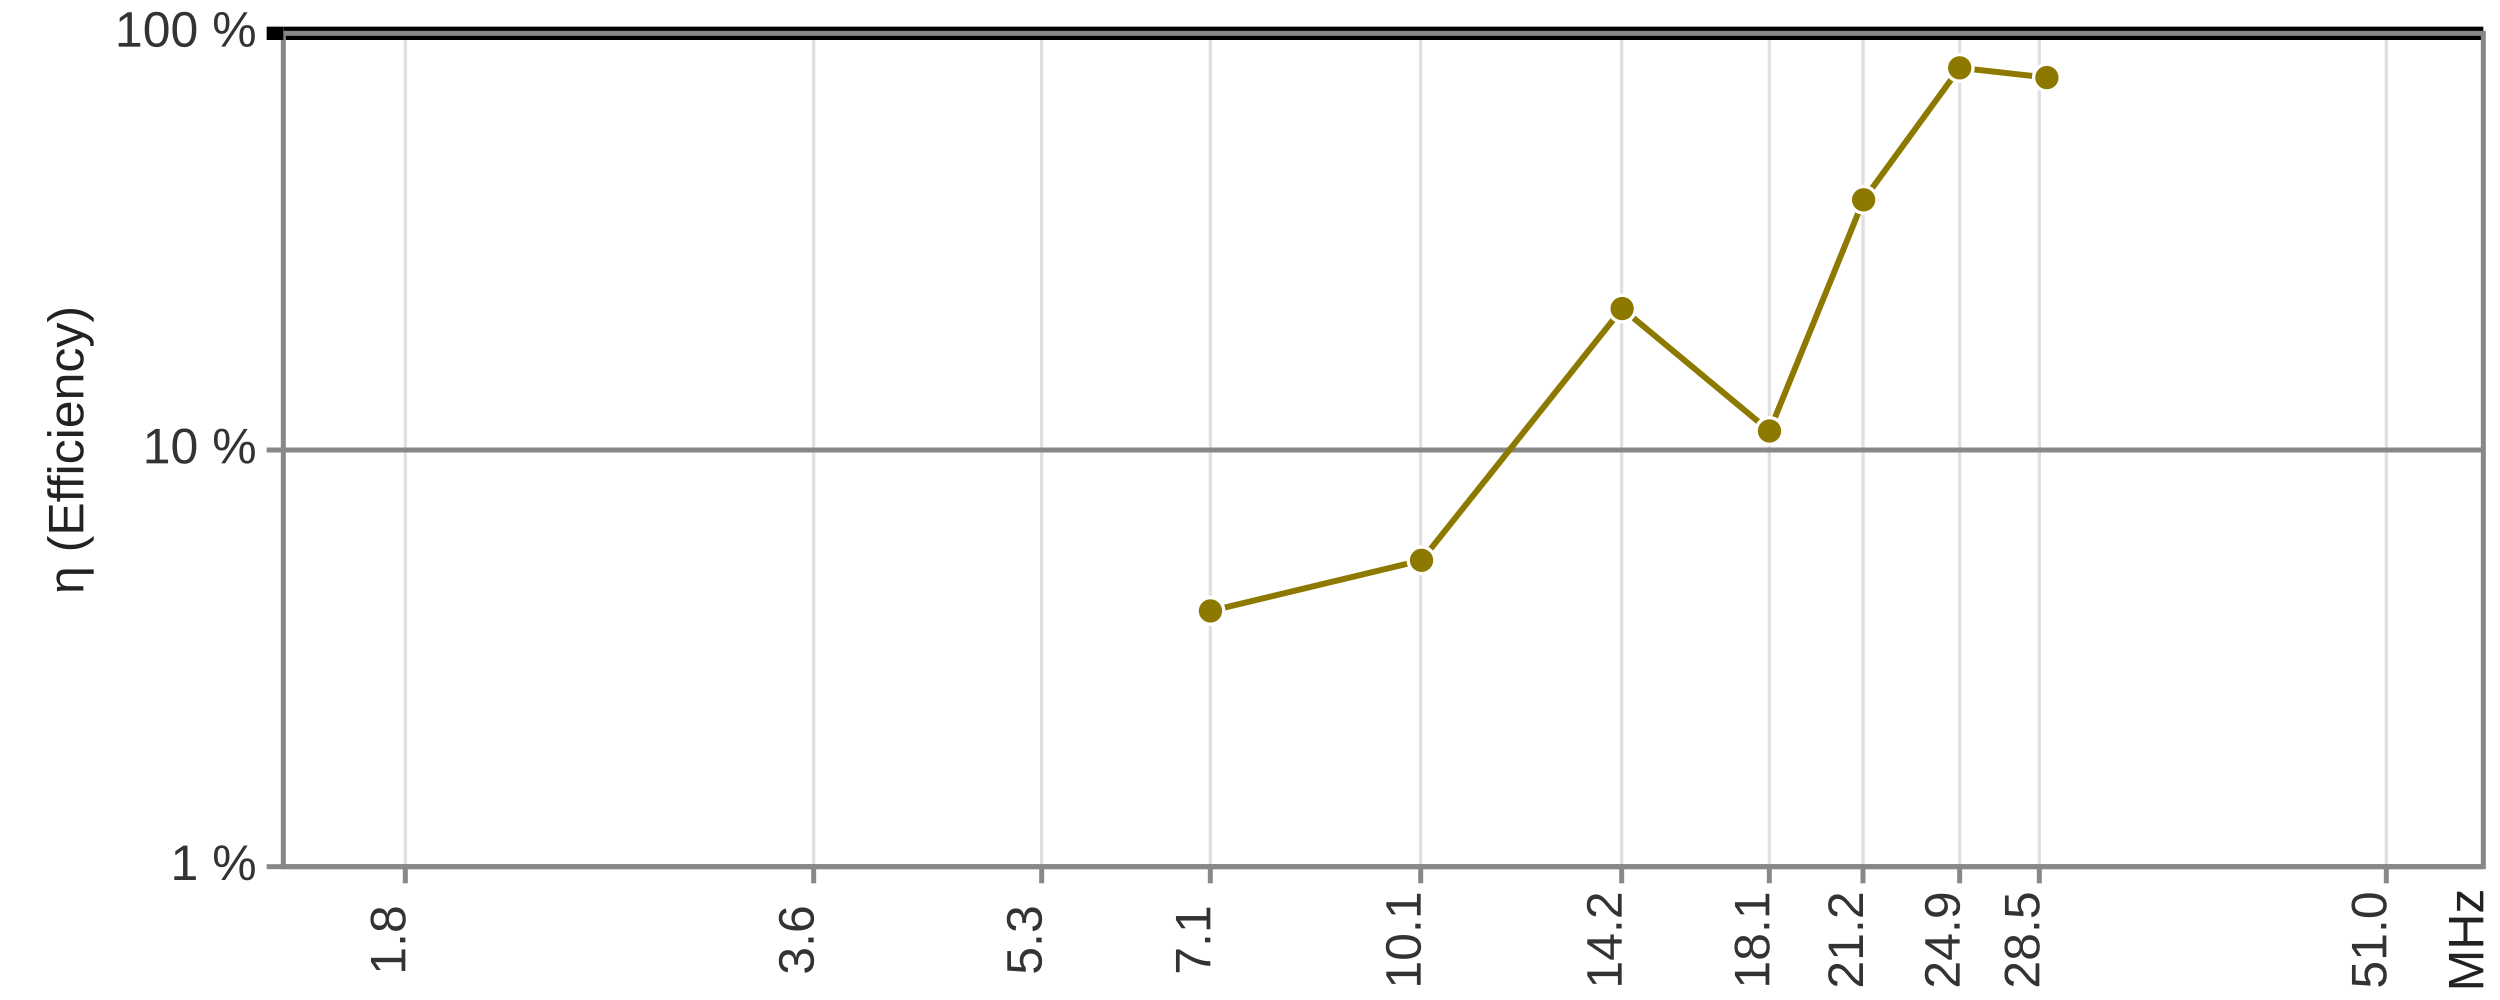
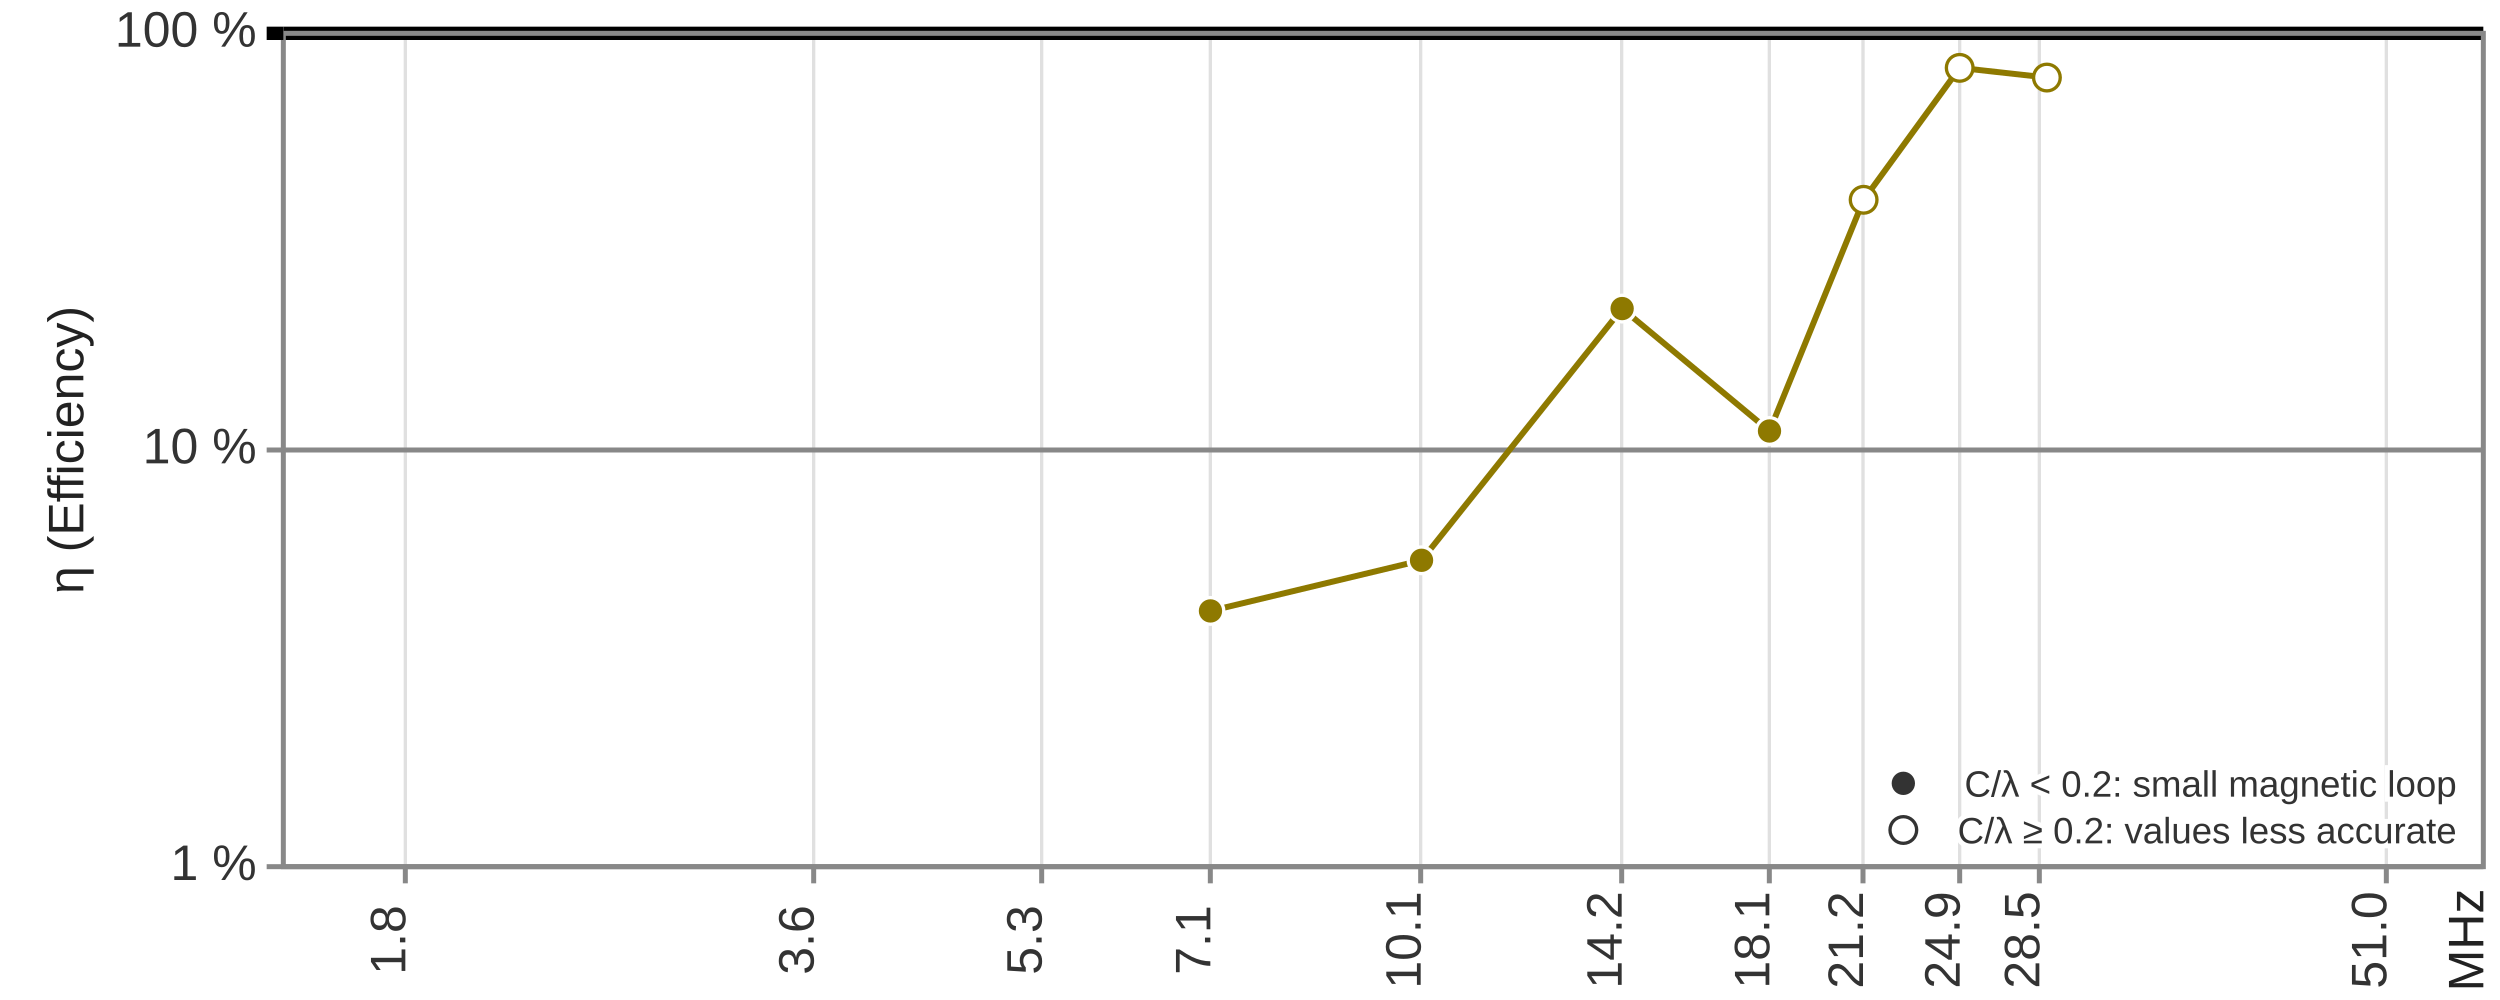
<svg xmlns="http://www.w3.org/2000/svg" width="750" height="300" viewBox="0 0 750 300">
  <rect width="750" height="300" fill="white" />
  <clipPath id="plotarea">
    <rect x="85" y="10" width="660" height="250" />
  </clipPath>
  <style>
    svg:has(.svg_legend_entry_0:hover, .svg_series_0:hover) .svg_legend_entry_0 line { stroke-width: 4; }
    svg:has(.svg_legend_entry_0:hover, .svg_series_0:hover) .svg_series_0 circle, svg:has(.svg_legend_entry_0:hover, .svg_series_0:hover) .svg_legend_entry_0 circle { r: 6; }
    svg:has(.svg_legend_entry_0:hover, .svg_series_0:hover) .svg_legend_entry_0 text { fill: #000; font-weight: bold; }
    svg:has(.svg_legend_entry_0:hover, .svg_series_0:hover) .eta_labels_0 { display: block; }
    svg:has(.svg_legend_entry_0:hover, .svg_series_0:hover) .hl_0 { display: block; }
  </style>
  <line x1="121.6" y1="10" x2="121.6" y2="260" stroke="#e0e0e0" stroke-width="1" />
  <line x1="244.1" y1="10" x2="244.1" y2="260" stroke="#e0e0e0" stroke-width="1" />
  <line x1="312.5" y1="10" x2="312.5" y2="260" stroke="#e0e0e0" stroke-width="1" />
  <line x1="363.1" y1="10" x2="363.1" y2="260" stroke="#e0e0e0" stroke-width="1" />
  <line x1="426.2" y1="10" x2="426.2" y2="260" stroke="#e0e0e0" stroke-width="1" />
  <line x1="486.5" y1="10" x2="486.5" y2="260" stroke="#e0e0e0" stroke-width="1" />
  <line x1="530.8" y1="10" x2="530.8" y2="260" stroke="#e0e0e0" stroke-width="1" />
  <line x1="558.9" y1="10" x2="558.9" y2="260" stroke="#e0e0e0" stroke-width="1" />
  <line x1="587.9" y1="10" x2="587.9" y2="260" stroke="#e0e0e0" stroke-width="1" />
  <line x1="611.8" y1="10" x2="611.8" y2="260" stroke="#e0e0e0" stroke-width="1" />
  <line x1="715.9" y1="10" x2="715.9" y2="260" stroke="#e0e0e0" stroke-width="1" />
  <line x1="85" y1="260.0" x2="745" y2="260.0" stroke="#888" stroke-width="1.5" />
  <line x1="85" y1="135.0" x2="745" y2="135.0" stroke="#888" stroke-width="1.5" />
  <line x1="85" y1="10.0" x2="745" y2="10.0" stroke="#000" stroke-width="4" />
  <rect x="85" y="10" width="660" height="250" fill="none" stroke="#888" stroke-width="1.5" />
  <line x1="121.6" y1="260" x2="121.6" y2="265" stroke="#888" stroke-width="1.5" />
  <text x="121.6" y="282" text-anchor="middle" font-size="15" font-family="Arial,sans-serif" fill="#333" transform="rotate(-90 121.6 282)">1.8</text>
  <line x1="244.1" y1="260" x2="244.1" y2="265" stroke="#888" stroke-width="1.5" />
  <text x="244.1" y="282" text-anchor="middle" font-size="15" font-family="Arial,sans-serif" fill="#333" transform="rotate(-90 244.1 282)">3.6</text>
  <line x1="312.5" y1="260" x2="312.5" y2="265" stroke="#888" stroke-width="1.5" />
  <text x="312.5" y="282" text-anchor="middle" font-size="15" font-family="Arial,sans-serif" fill="#333" transform="rotate(-90 312.5 282)">5.3</text>
  <line x1="363.1" y1="260" x2="363.1" y2="265" stroke="#888" stroke-width="1.5" />
  <text x="363.1" y="282" text-anchor="middle" font-size="15" font-family="Arial,sans-serif" fill="#333" transform="rotate(-90 363.1 282)">7.1</text>
  <line x1="426.2" y1="260" x2="426.2" y2="265" stroke="#888" stroke-width="1.5" />
  <text x="426.2" y="282" text-anchor="middle" font-size="15" font-family="Arial,sans-serif" fill="#333" transform="rotate(-90 426.2 282)">10.1</text>
  <line x1="486.5" y1="260" x2="486.5" y2="265" stroke="#888" stroke-width="1.5" />
  <text x="486.5" y="282" text-anchor="middle" font-size="15" font-family="Arial,sans-serif" fill="#333" transform="rotate(-90 486.5 282)">14.2</text>
  <line x1="530.8" y1="260" x2="530.8" y2="265" stroke="#888" stroke-width="1.5" />
  <text x="530.8" y="282" text-anchor="middle" font-size="15" font-family="Arial,sans-serif" fill="#333" transform="rotate(-90 530.8 282)">18.1</text>
  <line x1="558.9" y1="260" x2="558.9" y2="265" stroke="#888" stroke-width="1.5" />
  <text x="558.9" y="282" text-anchor="middle" font-size="15" font-family="Arial,sans-serif" fill="#333" transform="rotate(-90 558.9 282)">21.2</text>
  <line x1="587.9" y1="260" x2="587.9" y2="265" stroke="#888" stroke-width="1.5" />
  <text x="587.9" y="282" text-anchor="middle" font-size="15" font-family="Arial,sans-serif" fill="#333" transform="rotate(-90 587.9 282)">24.9</text>
  <line x1="611.8" y1="260" x2="611.8" y2="265" stroke="#888" stroke-width="1.5" />
  <text x="611.8" y="282" text-anchor="middle" font-size="15" font-family="Arial,sans-serif" fill="#333" transform="rotate(-90 611.8 282)">28.5</text>
  <line x1="715.9" y1="260" x2="715.9" y2="265" stroke="#888" stroke-width="1.5" />
  <text x="715.9" y="282" text-anchor="middle" font-size="15" font-family="Arial,sans-serif" fill="#333" transform="rotate(-90 715.9 282)">51.0</text>
  <line x1="80" y1="260.0" x2="85" y2="260.0" stroke="#888" stroke-width="1.5" />
  <text x="77" y="264.0" text-anchor="end" font-size="15" font-family="Arial,sans-serif" fill="#333">1 %</text>
  <line x1="80" y1="135.0" x2="85" y2="135.0" stroke="#888" stroke-width="1.5" />
  <text x="77" y="139.0" text-anchor="end" font-size="15" font-family="Arial,sans-serif" fill="#333">10 %</text>
  <line x1="80" y1="10.0" x2="85" y2="10.0" stroke="#000" stroke-width="4" />
  <text x="77" y="14.0" text-anchor="end" font-size="15" font-family="Arial,sans-serif" fill="#333">100 %</text>
  <text x="745.0" y="282" text-anchor="middle" font-size="15" font-family="Arial,sans-serif" fill="#222" transform="rotate(-90 745.0 282)">MHz</text>
  <text transform="rotate(-90 25 135.0)" x="25" y="135.0" text-anchor="middle" font-size="15" font-family="Arial,sans-serif" fill="#222">η (Efficiency)</text>
  <g class="svg_series_0">
    <polyline points="363.14,183.28 426.46,168.09 486.64,92.57 530.85,129.30 559.09,59.94 587.91,20.36 614.07,23.27" fill="none" stroke="transparent" style="stroke-width: 12;" clip-path="url(#plotarea)" />
    <polyline points="363.14,183.28 426.46,168.09 486.64,92.57 530.85,129.30 559.09,59.94 587.91,20.36 614.07,23.27" fill="none" stroke="#8e7900" stroke-width="1.8" clip-path="url(#plotarea)" />
    <circle cx="363.14" cy="183.28" r="4" fill="#8e7900" stroke="white" stroke-width="1" clip-path="url(#plotarea)" />
    <circle cx="426.46" cy="168.09" r="4" fill="#8e7900" stroke="white" stroke-width="1" clip-path="url(#plotarea)" />
    <circle cx="486.64" cy="92.57" r="4" fill="#8e7900" stroke="white" stroke-width="1" clip-path="url(#plotarea)" />
    <circle cx="530.85" cy="129.30" r="4" fill="#8e7900" stroke="white" stroke-width="1" clip-path="url(#plotarea)" />
-     <circle cx="559.09" cy="59.94" r="4" fill="#8e7900" stroke="white" stroke-width="1" clip-path="url(#plotarea)" />
-     <circle cx="587.91" cy="20.36" r="4" fill="#8e7900" stroke="white" stroke-width="1" clip-path="url(#plotarea)" />
-     <circle cx="614.07" cy="23.27" r="4" fill="#8e7900" stroke="white" stroke-width="1" clip-path="url(#plotarea)" />
+     <circle cx="559.09" cy="59.94" r="4" fill="white" stroke="#8e7900" stroke-width="1" clip-path="url(#plotarea)" />
+     <circle cx="587.91" cy="20.36" r="4" fill="white" stroke="#8e7900" stroke-width="1" clip-path="url(#plotarea)" />
+     <circle cx="614.07" cy="23.27" r="4" fill="white" stroke="#8e7900" stroke-width="1" clip-path="url(#plotarea)" />
  </g>
-   <g id="highlight_overlay">
+   <g id="highlight_overlay" pointer-events="none">
    <g class="hl_0" display="none">
      <polyline points="363.14,183.28 426.46,168.09 486.64,92.57 530.85,129.30 559.09,59.94 587.91,20.36 614.07,23.27" fill="none" stroke="#8e7900" stroke-width="4" clip-path="url(#plotarea)" />
+       <circle cx="363.14" cy="183.28" r="6" fill="#8e7900" stroke="white" stroke-width="1" clip-path="url(#plotarea)" />
+       <circle cx="426.46" cy="168.09" r="6" fill="#8e7900" stroke="white" stroke-width="1" clip-path="url(#plotarea)" />
+       <circle cx="486.64" cy="92.57" r="6" fill="#8e7900" stroke="white" stroke-width="1" clip-path="url(#plotarea)" />
+       <circle cx="530.85" cy="129.30" r="6" fill="#8e7900" stroke="white" stroke-width="1" clip-path="url(#plotarea)" />
+       <circle cx="559.09" cy="59.94" r="6" fill="white" stroke="#8e7900" stroke-width="1" clip-path="url(#plotarea)" />
+       <circle cx="587.91" cy="20.36" r="6" fill="white" stroke="#8e7900" stroke-width="1" clip-path="url(#plotarea)" />
+       <circle cx="614.07" cy="23.27" r="6" fill="white" stroke="#8e7900" stroke-width="1" clip-path="url(#plotarea)" />
    </g>
  </g>
  <g id="labels_overlay">
    <g class="eta_labels_0" display="none">
      <rect x="352.1" y="165.3" width="22.0" height="12" fill="white" />
      <text x="363.14" y="175.28" text-anchor="middle" font-size="10" font-family="Arial,sans-serif" fill="#222">4.1%</text>
      <rect x="415.5" y="150.1" width="22.0" height="12" fill="white" />
      <text x="426.46" y="160.09" text-anchor="middle" font-size="10" font-family="Arial,sans-serif" fill="#222">5.4%</text>
      <rect x="478.4" y="74.6" width="16.5" height="12" fill="white" />
      <text x="486.64" y="84.57" text-anchor="middle" font-size="10" font-family="Arial,sans-serif" fill="#222">22%</text>
      <rect x="522.6" y="111.3" width="16.5" height="12" fill="white" />
      <text x="530.85" y="121.30" text-anchor="middle" font-size="10" font-family="Arial,sans-serif" fill="#222">11%</text>
      <rect x="550.8" y="41.9" width="16.5" height="12" fill="white" />
      <text x="559.09" y="51.94" text-anchor="middle" font-size="10" font-family="Arial,sans-serif" fill="#222">40%</text>
      <rect x="579.7" y="28.4" width="16.5" height="12" fill="white" />
      <text x="587.91" y="38.36" text-anchor="middle" font-size="10" font-family="Arial,sans-serif" fill="#222">83%</text>
      <rect x="605.8" y="31.3" width="16.5" height="12" fill="white" />
      <text x="614.07" y="41.27" text-anchor="middle" font-size="10" font-family="Arial,sans-serif" fill="#222">78%</text>
    </g>
  </g>
+   <g class="accuracy_legend" pointer-events="none">
+     <circle cx="571" cy="235" r="4" fill="#333" stroke="white" stroke-width="1" />
+     <text x="737" y="239" text-anchor="end" font-size="11" font-family="Arial,sans-serif" fill="#333" textLength="155" lengthAdjust="spacingAndGlyphs" paint-order="stroke" stroke="white" stroke-width="3">C/λ &lt; 0.2: small magnetic loop</text>
+     <circle cx="571" cy="249" r="4" fill="white" stroke="#333" stroke-width="1" />
+     <text x="737" y="253" text-anchor="end" font-size="11" font-family="Arial,sans-serif" fill="#333" textLength="155" lengthAdjust="spacingAndGlyphs" paint-order="stroke" stroke="white" stroke-width="3">C/λ ≥ 0.2: values less accurate</text>
+   </g>
</svg>
